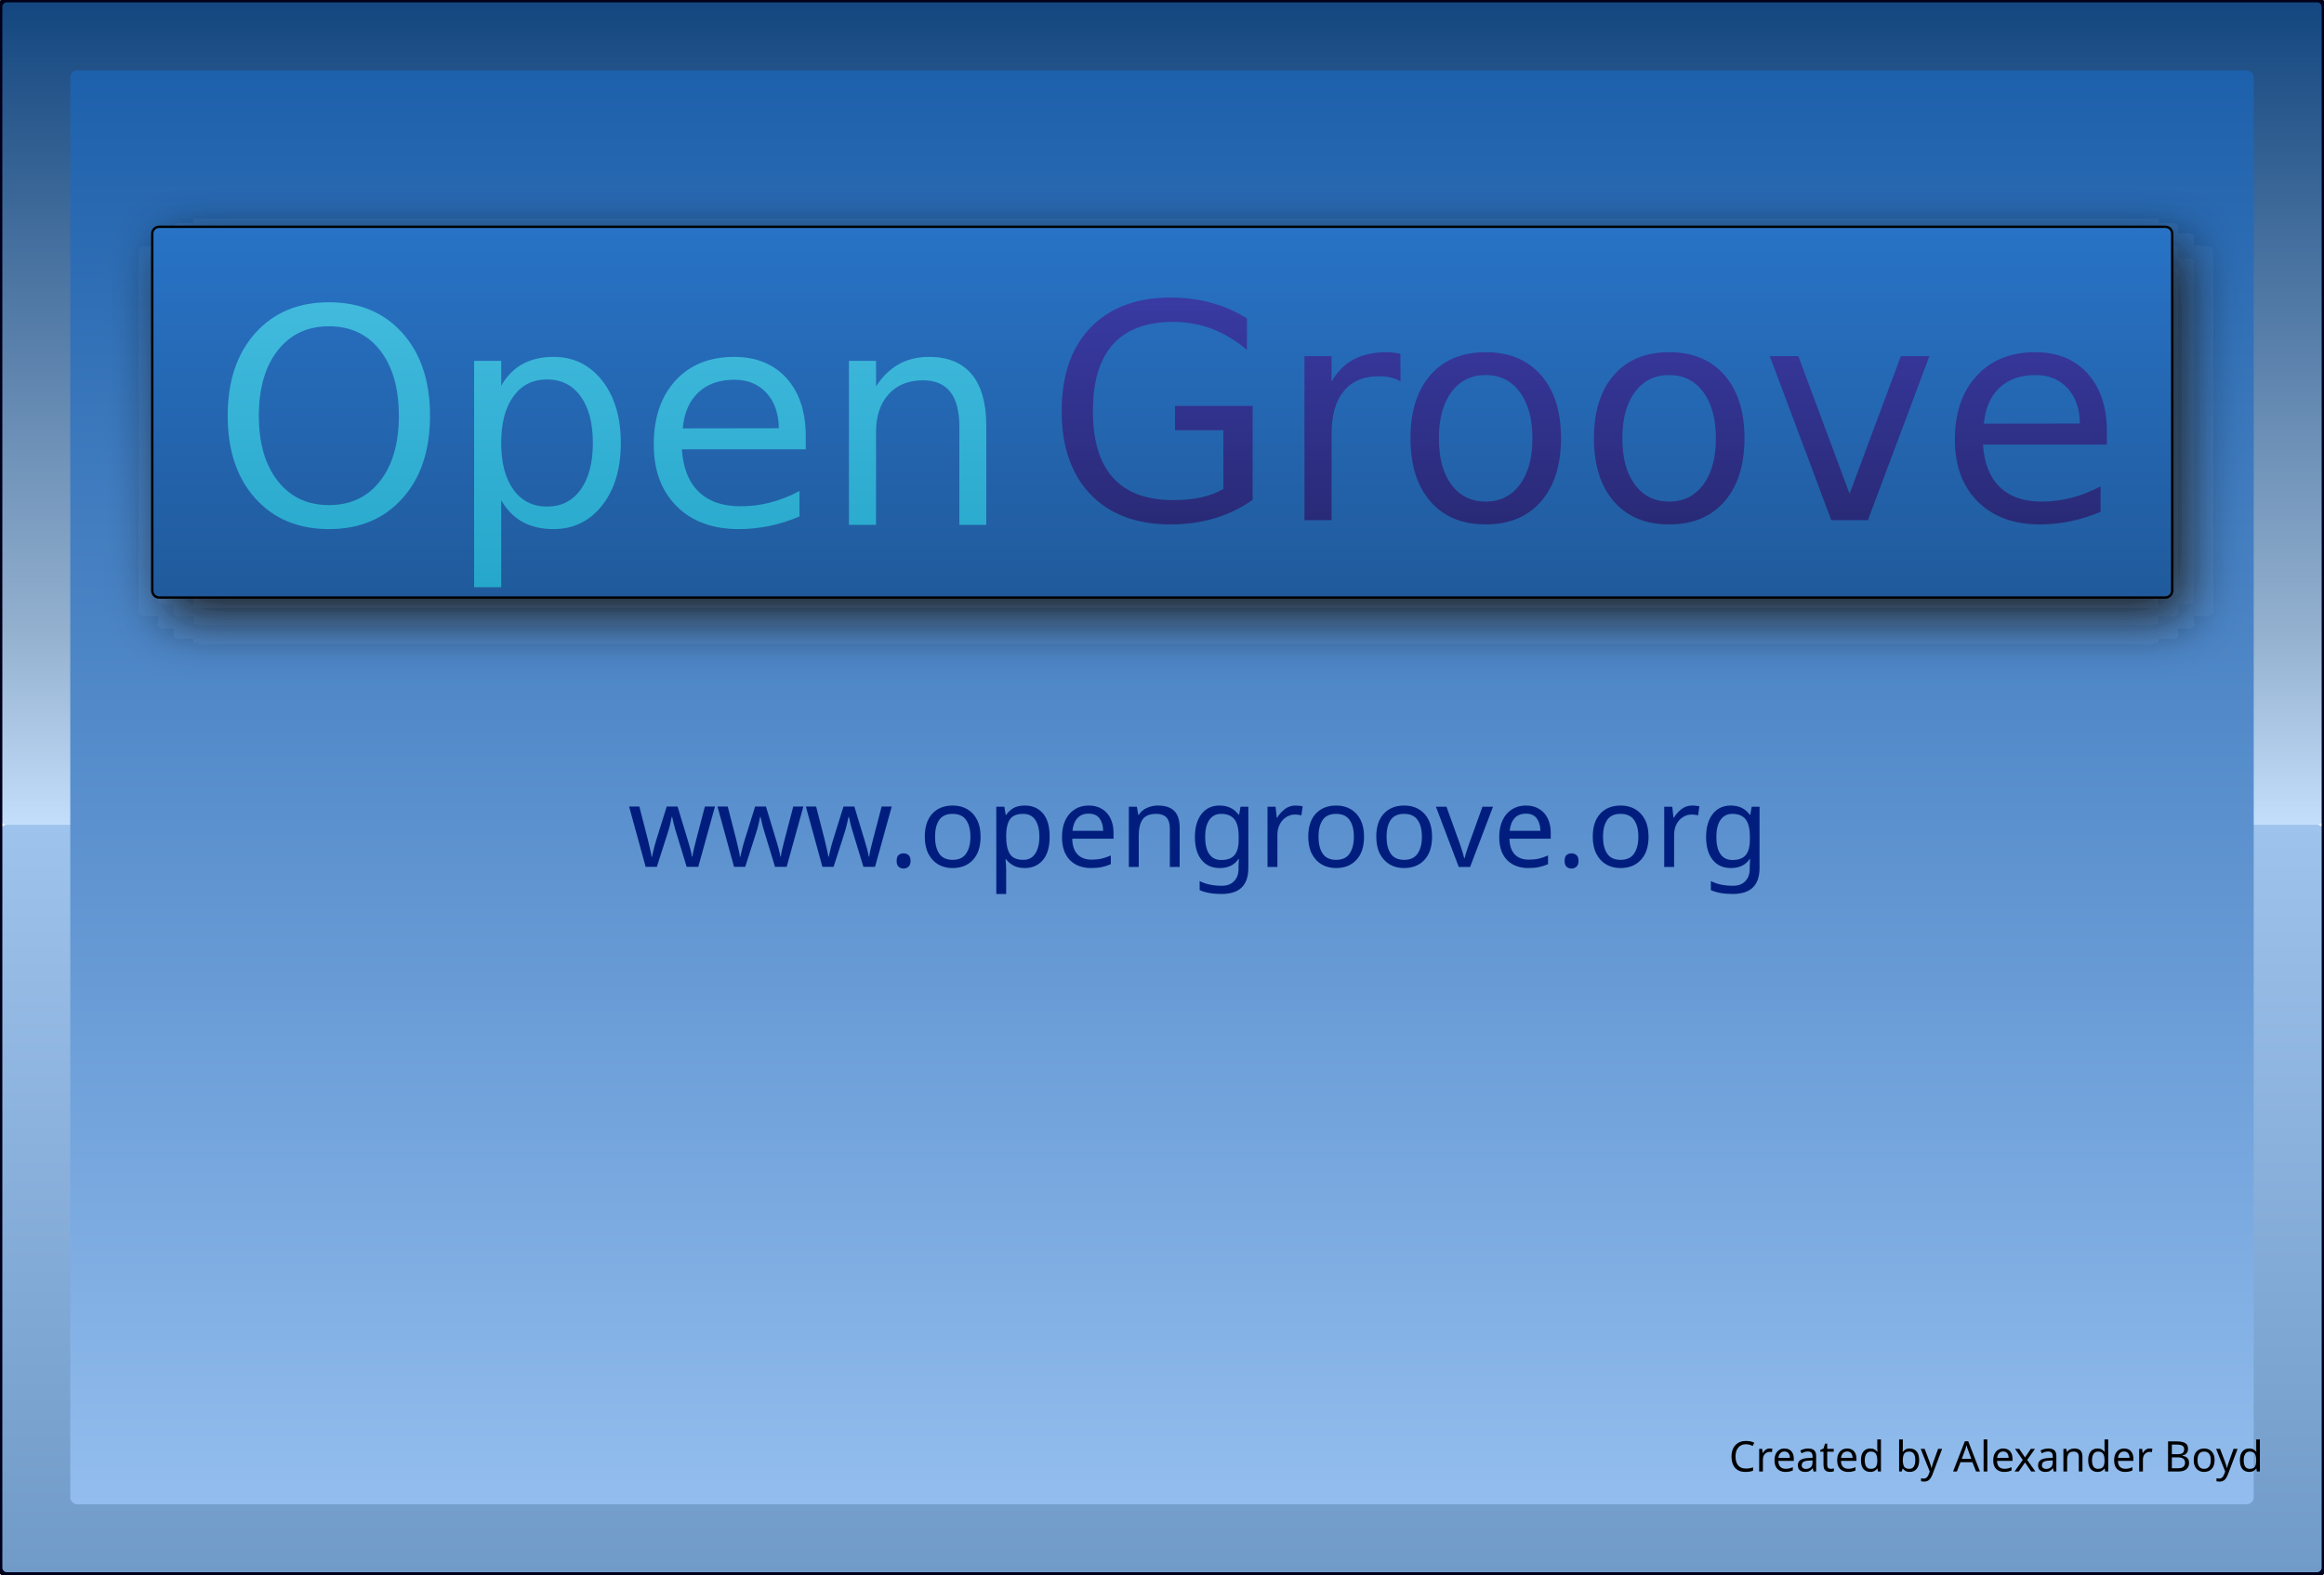
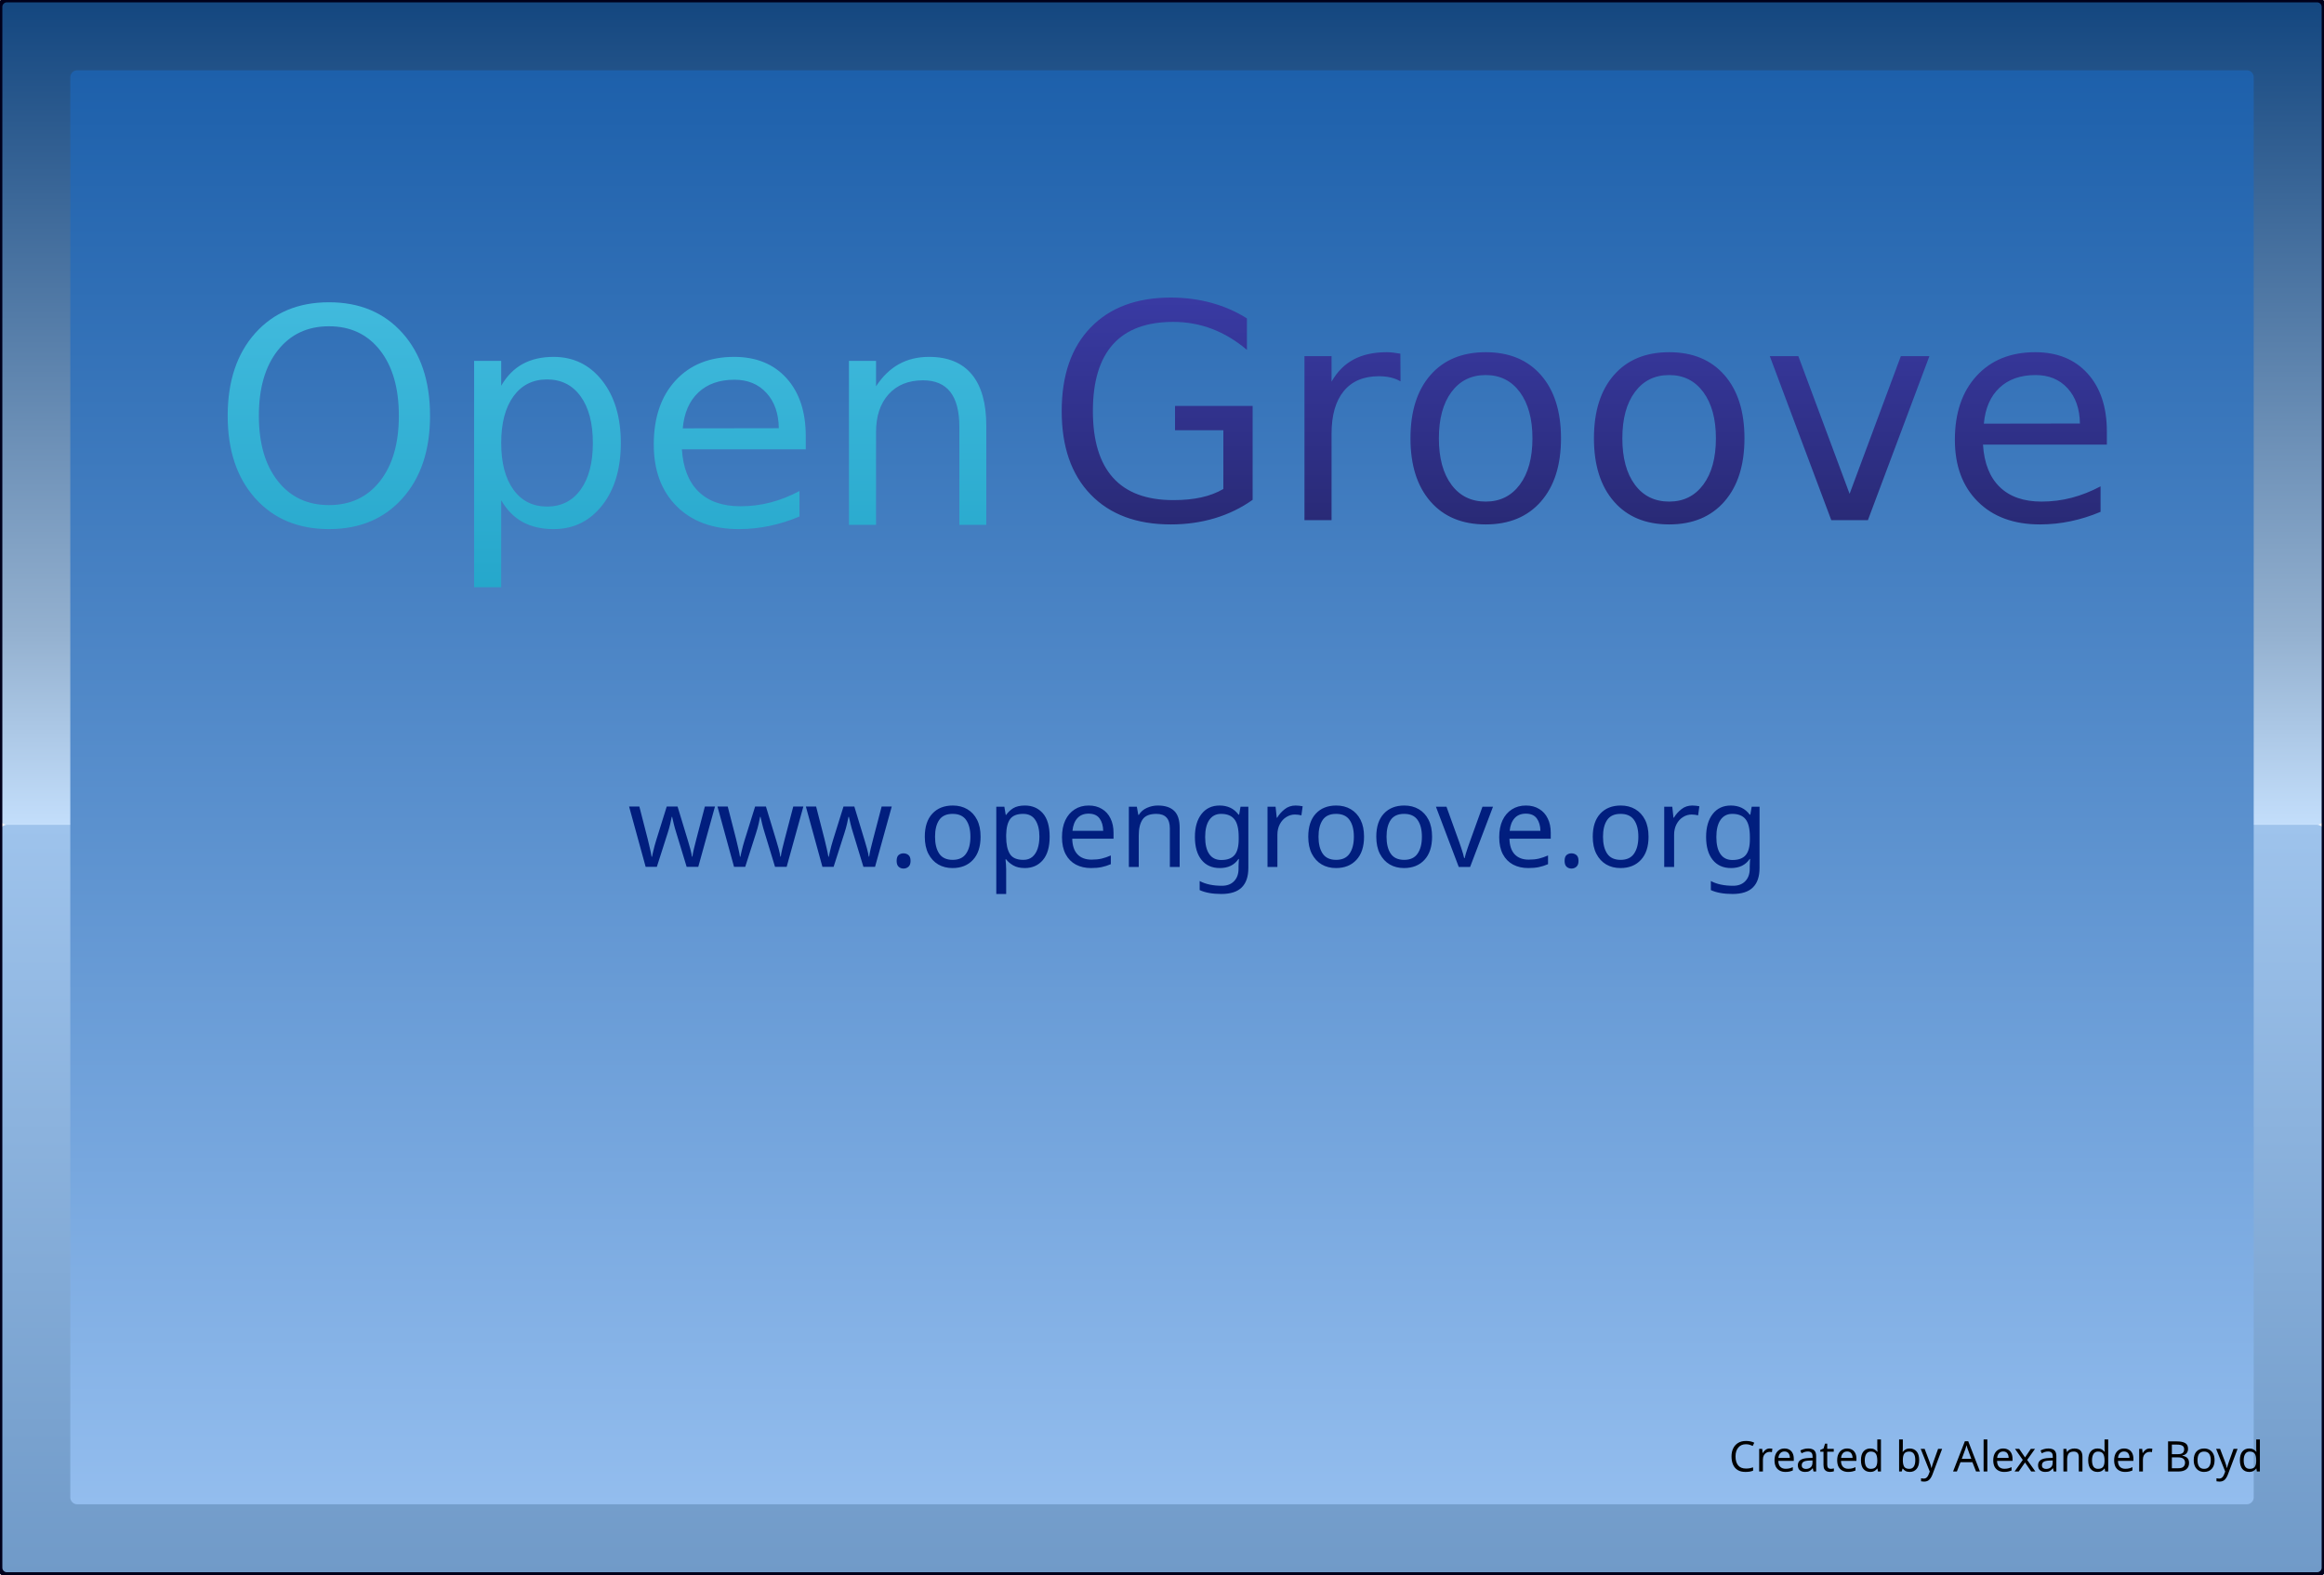
<svg xmlns="http://www.w3.org/2000/svg" xmlns:xlink="http://www.w3.org/1999/xlink" width="496" height="336" id="svg2" version="1.0">
  <defs id="defs4">
-     <linearGradient id="linearGradient3230">
-       <stop style="stop-color:#2873c6;stop-opacity:1;" offset="0" id="stop3232" />
-       <stop style="stop-color:#205a9c;stop-opacity:1;" offset="1" id="stop3234" />
-     </linearGradient>
    <linearGradient id="linearGradient3191">
      <stop style="stop-color:#393aa3;stop-opacity:1;" offset="0" id="stop3193" />
      <stop style="stop-color:#292a76;stop-opacity:1;" offset="1" id="stop3195" />
    </linearGradient>
    <linearGradient id="linearGradient3182">
      <stop style="stop-color:#41badd;stop-opacity:1;" offset="0" id="stop3184" />
      <stop style="stop-color:#25a7cb;stop-opacity:1;" offset="1" id="stop3186" />
    </linearGradient>
    <linearGradient id="linearGradient3210">
      <stop style="stop-color:#1d60ab;stop-opacity:1;" offset="0" id="stop3212" />
      <stop style="stop-color:#93bdee;stop-opacity:1;" offset="1" id="stop3214" />
    </linearGradient>
    <linearGradient id="linearGradient3198">
      <stop style="stop-color:#9ec3ec;stop-opacity:1;" offset="0" id="stop3200" />
      <stop style="stop-color:#709ac8;stop-opacity:1;" offset="1" id="stop3202" />
    </linearGradient>
    <linearGradient id="linearGradient3190">
      <stop style="stop-color:#13467f;stop-opacity:1;" offset="0" id="stop3192" />
      <stop id="stop3206" offset="0.764" style="stop-color:#93b0cf;stop-opacity:1;" />
      <stop style="stop-color:#c3defb;stop-opacity:1;" offset="1" id="stop3194" />
    </linearGradient>
    <linearGradient xlink:href="#linearGradient3190" id="linearGradient3196" x1="0" y1="0" x2="0" y2="176" gradientUnits="userSpaceOnUse" />
    <linearGradient xlink:href="#linearGradient3198" id="linearGradient3204" x1="0" y1="176" x2="0" y2="336" gradientUnits="userSpaceOnUse" />
    <linearGradient xlink:href="#linearGradient3210" id="linearGradient3216" x1="16" y1="16" x2="16" y2="320" gradientUnits="userSpaceOnUse" gradientTransform="matrix(1.00431,0,0,1.006579,-1.068967,-1.105263)" />
    <linearGradient xlink:href="#linearGradient3182" id="linearGradient3188" x1="48.594" y1="64.5" x2="48.594" y2="125.312" gradientUnits="userSpaceOnUse" />
    <linearGradient xlink:href="#linearGradient3191" id="linearGradient3197" x1="226.594" y1="63.5" x2="226.594" y2="111.906" gradientUnits="userSpaceOnUse" />
-     <linearGradient xlink:href="#linearGradient3230" id="linearGradient3236" x1="32" y1="48" x2="32" y2="128" gradientUnits="userSpaceOnUse" gradientTransform="matrix(0.9979307,0,0,0.9888244,0.5632415,0.9334728)" />
-     <filter id="filter3478" x="-0.031" width="1.062" y="-0.168" height="1.337">
-       <feGaussianBlur stdDeviation="5.546" id="feGaussianBlur3480" />
-     </filter>
  </defs>
  <g id="layer1">
    <g id="g2412">
      <path id="rect3180" d="M 1.469 0 C 0.657 0 -1.9844723e-18 0.657 0 1.469 L 0 174.531 C 0 175.343 0.657 176 1.469 176 L 17.469 176 C 16.657 176 16 175.343 16 174.531 L 16 17.469 C 16 16.657 16.657 16 17.469 16 L 478.531 16 C 479.343 16 480 16.657 480 17.469 L 480 174.531 C 480 175.343 479.343 176 478.531 176 L 494.531 176 C 495.343 176 496 175.343 496 174.531 L 496 1.469 C 496 0.657 495.343 -1.9844723e-18 494.531 0 L 1.469 0 z " style="fill:url(#linearGradient3196);fill-opacity:1;fill-rule:evenodd;" />
      <path id="rect3185" d="M 1.469 176 C 0.657 176 -1.9844723e-18 176.657 0 177.469 L 0 334.531 C 0 335.343 0.657 336 1.469 336 L 494.531 336 C 495.343 336 496 335.343 496 334.531 L 496 177.469 C 496 176.657 495.343 176 494.531 176 L 478.531 176 C 479.343 176 480 176.657 480 177.469 L 480 318.531 C 480 319.343 479.343 320 478.531 320 L 17.469 320 C 16.657 320 16 319.343 16 318.531 L 16 177.469 C 16 176.657 16.657 176 17.469 176 L 1.469 176 z " style="fill:url(#linearGradient3204);fill-opacity:1;fill-rule:evenodd;" />
    </g>
    <rect style="fill:url(#linearGradient3216);fill-opacity:1;fill-rule:evenodd;stroke:#5a5800;stroke-width:0;stroke-linecap:butt;stroke-linejoin:round;stroke-miterlimit:4;stroke-dasharray:none;stroke-opacity:1" id="rect3208" width="466" height="306" x="15" y="15" ry="1.475" />
    <text xml:space="preserve" style="font-size:144px;font-style:normal;font-variant:normal;font-weight:normal;font-stretch:normal;text-align:start;line-height:125%;writing-mode:lr-tb;text-anchor:start;fill:#000000;fill-opacity:1;stroke:none;stroke-width:1px;stroke-linecap:butt;stroke-linejoin:miter;stroke-opacity:1;font-family:Bitstream Vera Sans;-inkscape-font-specification:Bitstream Vera Sans" x="78" y="180" id="text3218">
      <tspan id="tspan3220" x="78" y="180" />
    </text>
    <text xml:space="preserve" style="font-size:64px;font-style:normal;font-variant:normal;font-weight:normal;font-stretch:normal;text-align:start;line-height:125%;writing-mode:lr-tb;text-anchor:start;fill:#000000;fill-opacity:1;stroke:none;stroke-width:1px;stroke-linecap:butt;stroke-linejoin:miter;stroke-opacity:1;font-family:Bitstream Vera Sans;-inkscape-font-specification:Bitstream Vera Sans" x="74" y="136" id="text3222">
      <tspan id="tspan3224" x="74" y="136" />
    </text>
    <text xml:space="preserve" style="font-size:64px;font-style:normal;font-variant:normal;font-weight:normal;font-stretch:normal;text-align:start;line-height:125%;writing-mode:lr-tb;text-anchor:start;fill:#000000;fill-opacity:1;stroke:none;stroke-width:1px;stroke-linecap:butt;stroke-linejoin:miter;stroke-opacity:1;font-family:Bitstream Vera Sans;-inkscape-font-specification:Bitstream Vera Sans" x="241" y="130" id="text3230">
      <tspan id="tspan3232" x="241" y="130" />
    </text>
+     <text xml:space="preserve" style="font-size:64px;font-style:normal;font-variant:normal;font-weight:normal;font-stretch:normal;text-align:start;line-height:125%;writing-mode:lr-tb;text-anchor:start;fill:url(#linearGradient3188);fill-opacity:1.0;stroke:none;stroke-width:1px;stroke-linecap:butt;stroke-linejoin:miter;stroke-opacity:1;font-family:Bitstream Vera Sans;-inkscape-font-specification:Bitstream Vera Sans" x="45" y="112" id="text3226">
+       <tspan id="tspan3228" x="45" y="112" style="fill-opacity:1.0;fill:url(#linearGradient3188)">Open</tspan>
+     </text>
+     <text xml:space="preserve" style="font-size:64px;font-style:normal;font-variant:normal;font-weight:normal;font-stretch:normal;text-align:start;line-height:125%;writing-mode:lr-tb;text-anchor:start;fill:url(#linearGradient3197);fill-opacity:1.0;stroke:none;stroke-width:1px;stroke-linecap:butt;stroke-linejoin:miter;stroke-opacity:1;font-family:Bitstream Vera Sans;-inkscape-font-specification:Bitstream Vera Sans" x="223" y="111" id="text3234">
+       <tspan id="tspan3236" x="223" y="111" style="fill-opacity:1.0;fill:url(#linearGradient3197)">Groove</tspan>
+     </text>
    <text xml:space="preserve" style="font-size:24px;font-style:normal;font-variant:normal;font-weight:normal;font-stretch:normal;text-align:start;line-height:100%;writing-mode:lr-tb;text-anchor:start;fill:#011e7e;fill-opacity:1;stroke:none;stroke-width:1px;stroke-linecap:butt;stroke-linejoin:miter;stroke-opacity:1;font-family:Segoe UI;-inkscape-font-specification:Segoe UI" x="134" y="185" id="text3238">
      <tspan id="tspan3240" x="134" y="185">www.opengroove.org</tspan>
    </text>
    <rect style="fill-opacity:1;fill-rule:evenodd;fill:none;stroke:#00001b;stroke-opacity:1;stroke-width:1;stroke-miterlimit:4;stroke-dasharray:none" id="rect3186" width="496" height="336" x="0" y="0" ry="1.466" />
    <text xml:space="preserve" style="font-size:9px;font-style:normal;font-variant:normal;font-weight:normal;font-stretch:normal;text-align:start;line-height:125%;writing-mode:lr-tb;text-anchor:start;fill:#000000;fill-opacity:1;stroke:none;stroke-width:1px;stroke-linecap:butt;stroke-linejoin:miter;stroke-opacity:1;font-family:Segoe UI;-inkscape-font-specification:Segoe UI" x="369" y="314" id="text2410">
      <tspan x="369" y="314" id="tspan2414">Created by Alexander Boyd</tspan>
    </text>
-     <rect style="fill:#242424;fill-opacity:1;fill-rule:evenodd;stroke:none;stroke-width:0.894;stroke-linejoin:miter;stroke-miterlimit:0;stroke-dasharray:none;stroke-opacity:1;filter:url(#filter3478)" id="rect3238" width="431.106" height="79.106" x="35.447" y="52.447" ry="1.459" />
-     <rect style="fill:url(#linearGradient3236);fill-opacity:1;fill-rule:evenodd;stroke:#000000;stroke-width:0.5;stroke-linejoin:miter;stroke-miterlimit:0;stroke-dasharray:none;stroke-opacity:1" id="rect3228" width="431.106" height="79.106" x="32.497" y="48.397" ry="1.459" />
-     <text xml:space="preserve" style="font-size:64px;font-style:normal;font-variant:normal;font-weight:normal;font-stretch:normal;text-align:start;line-height:125%;writing-mode:lr-tb;text-anchor:start;fill:url(#linearGradient3197);fill-opacity:1.0;stroke:none;stroke-width:1px;stroke-linecap:butt;stroke-linejoin:miter;stroke-opacity:1;font-family:Bitstream Vera Sans;-inkscape-font-specification:Bitstream Vera Sans" x="223" y="111" id="text3234">
-       <tspan id="tspan3236" x="223" y="111" style="fill-opacity:1.0;fill:url(#linearGradient3197)">Groove</tspan>
-     </text>
-     <text xml:space="preserve" style="font-size:64px;font-style:normal;font-variant:normal;font-weight:normal;font-stretch:normal;text-align:start;line-height:125%;writing-mode:lr-tb;text-anchor:start;fill:url(#linearGradient3188);fill-opacity:1.0;stroke:none;stroke-width:1px;stroke-linecap:butt;stroke-linejoin:miter;stroke-opacity:1;font-family:Bitstream Vera Sans;-inkscape-font-specification:Bitstream Vera Sans" x="45" y="112" id="text3226">
-       <tspan id="tspan3228" x="45" y="112" style="fill-opacity:1.0;fill:url(#linearGradient3188)">Open</tspan>
-     </text>
  </g>
</svg>
